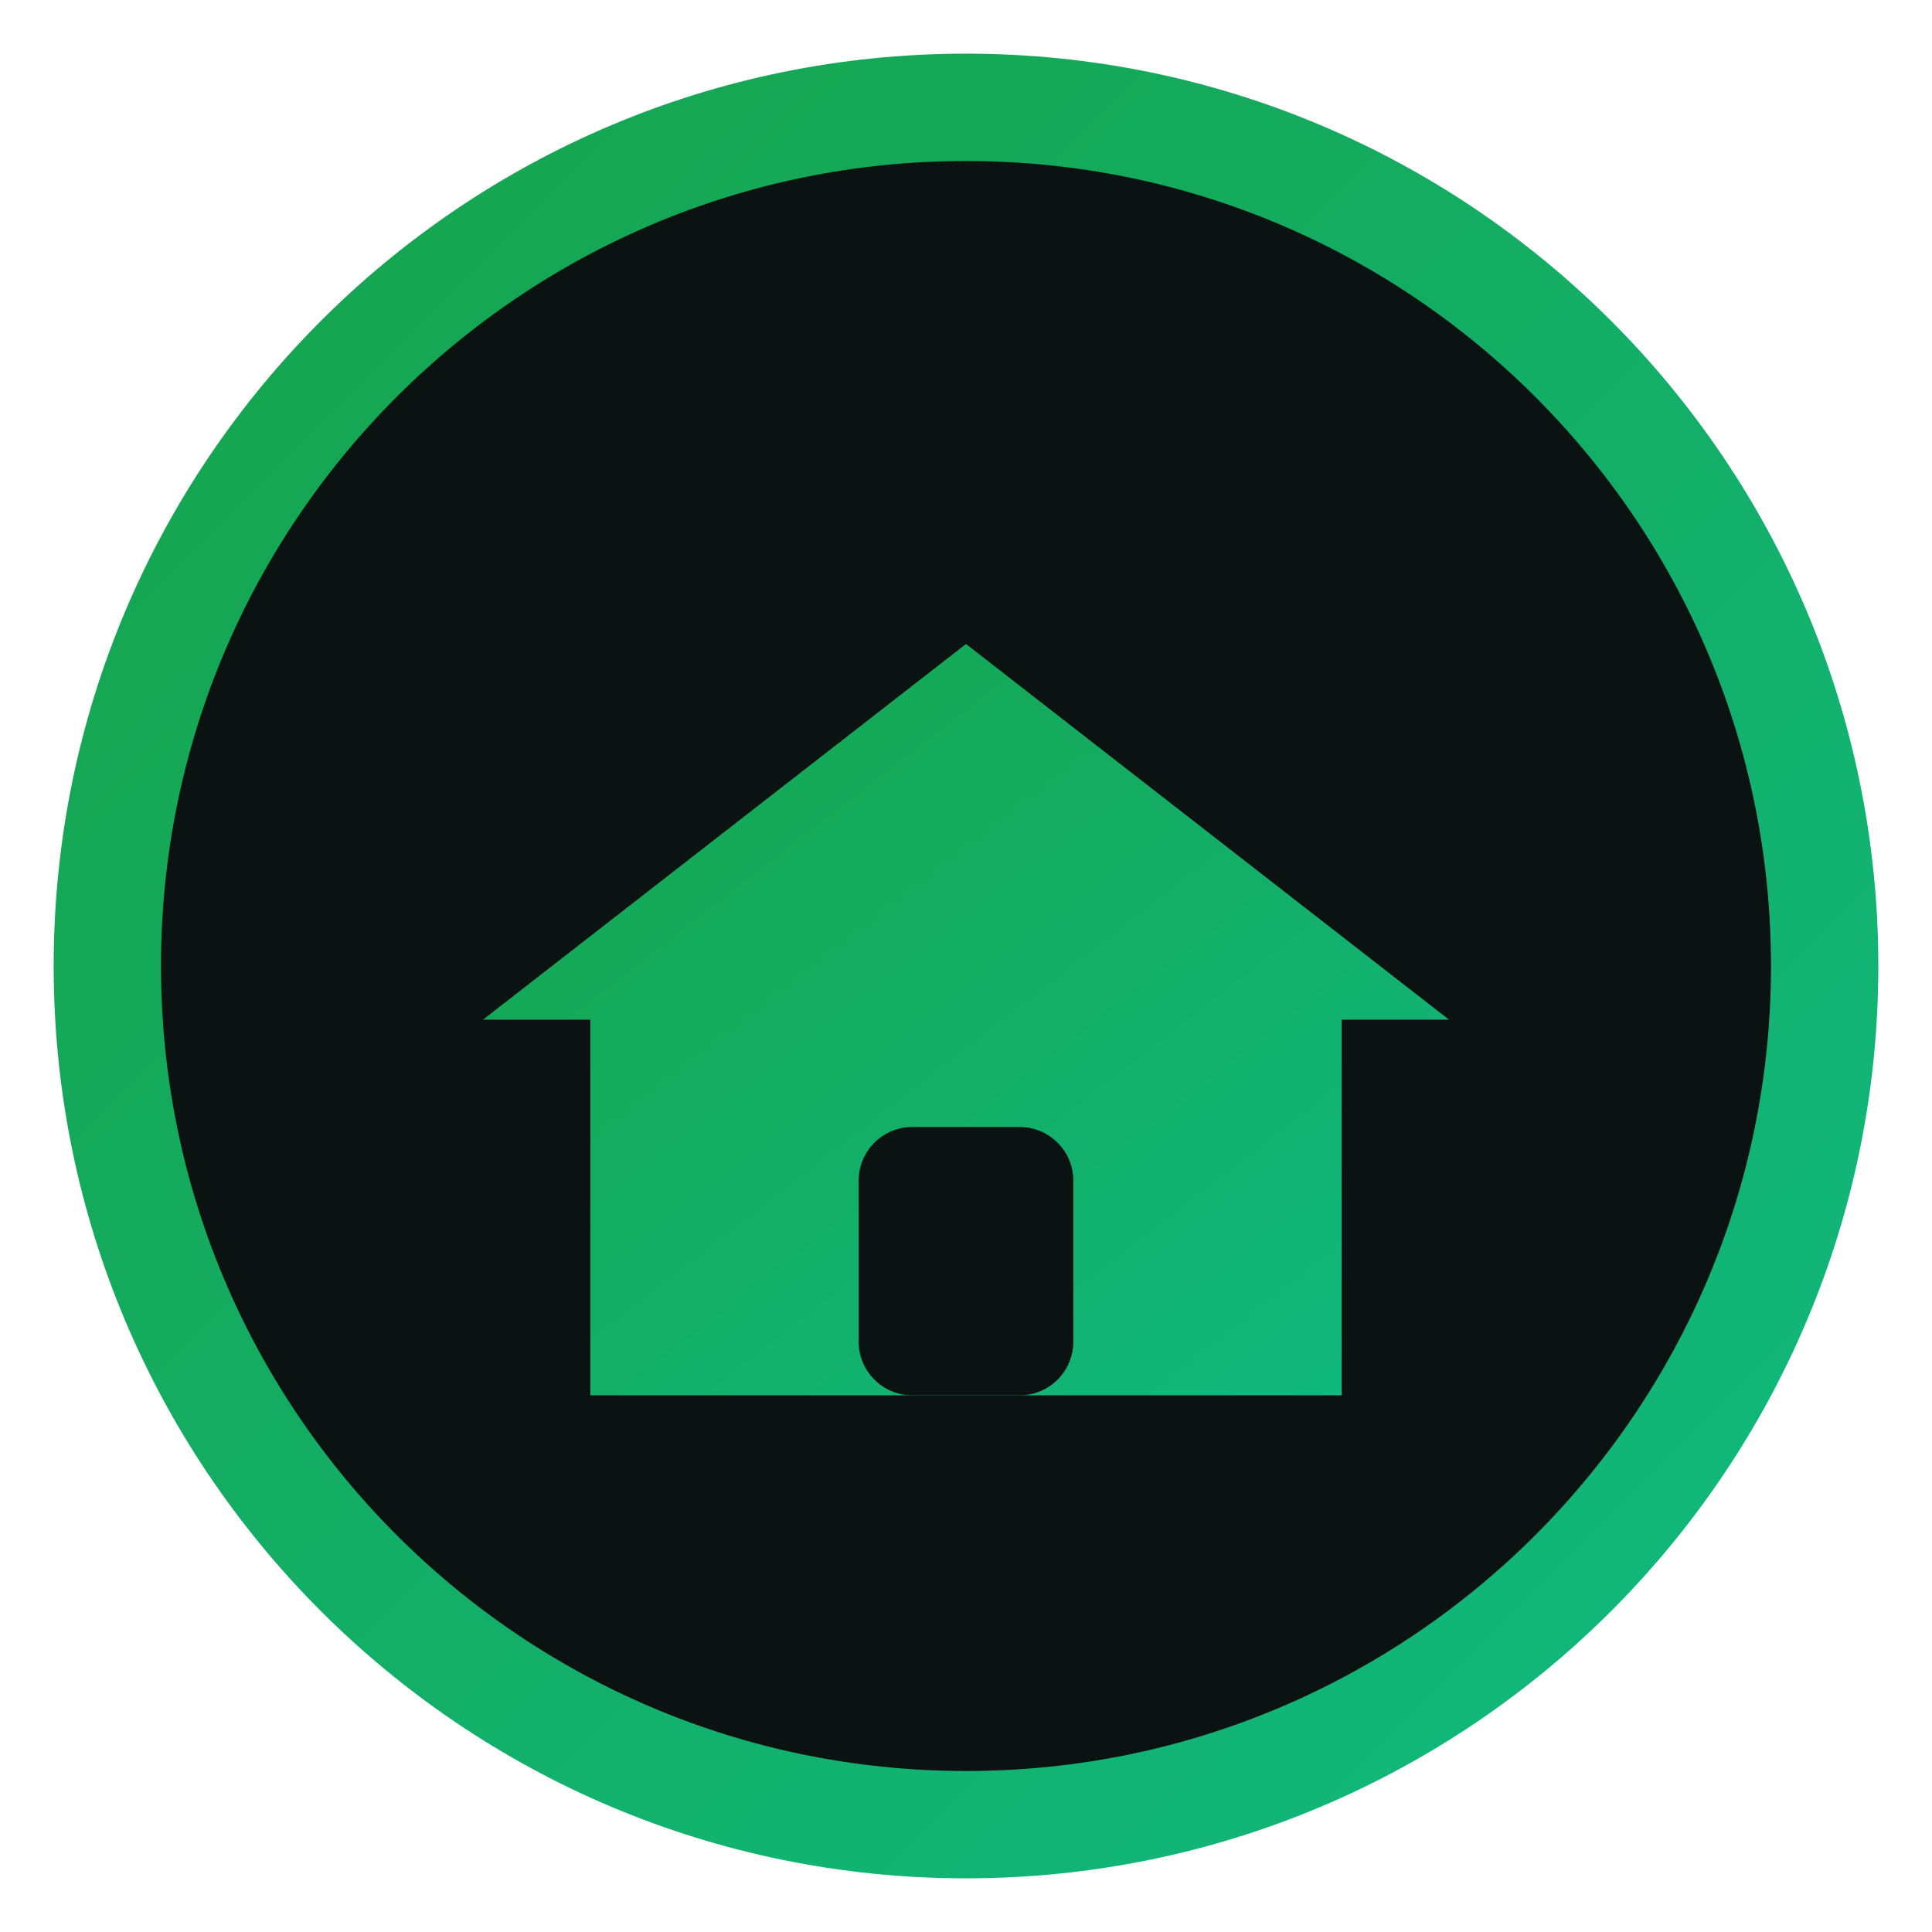
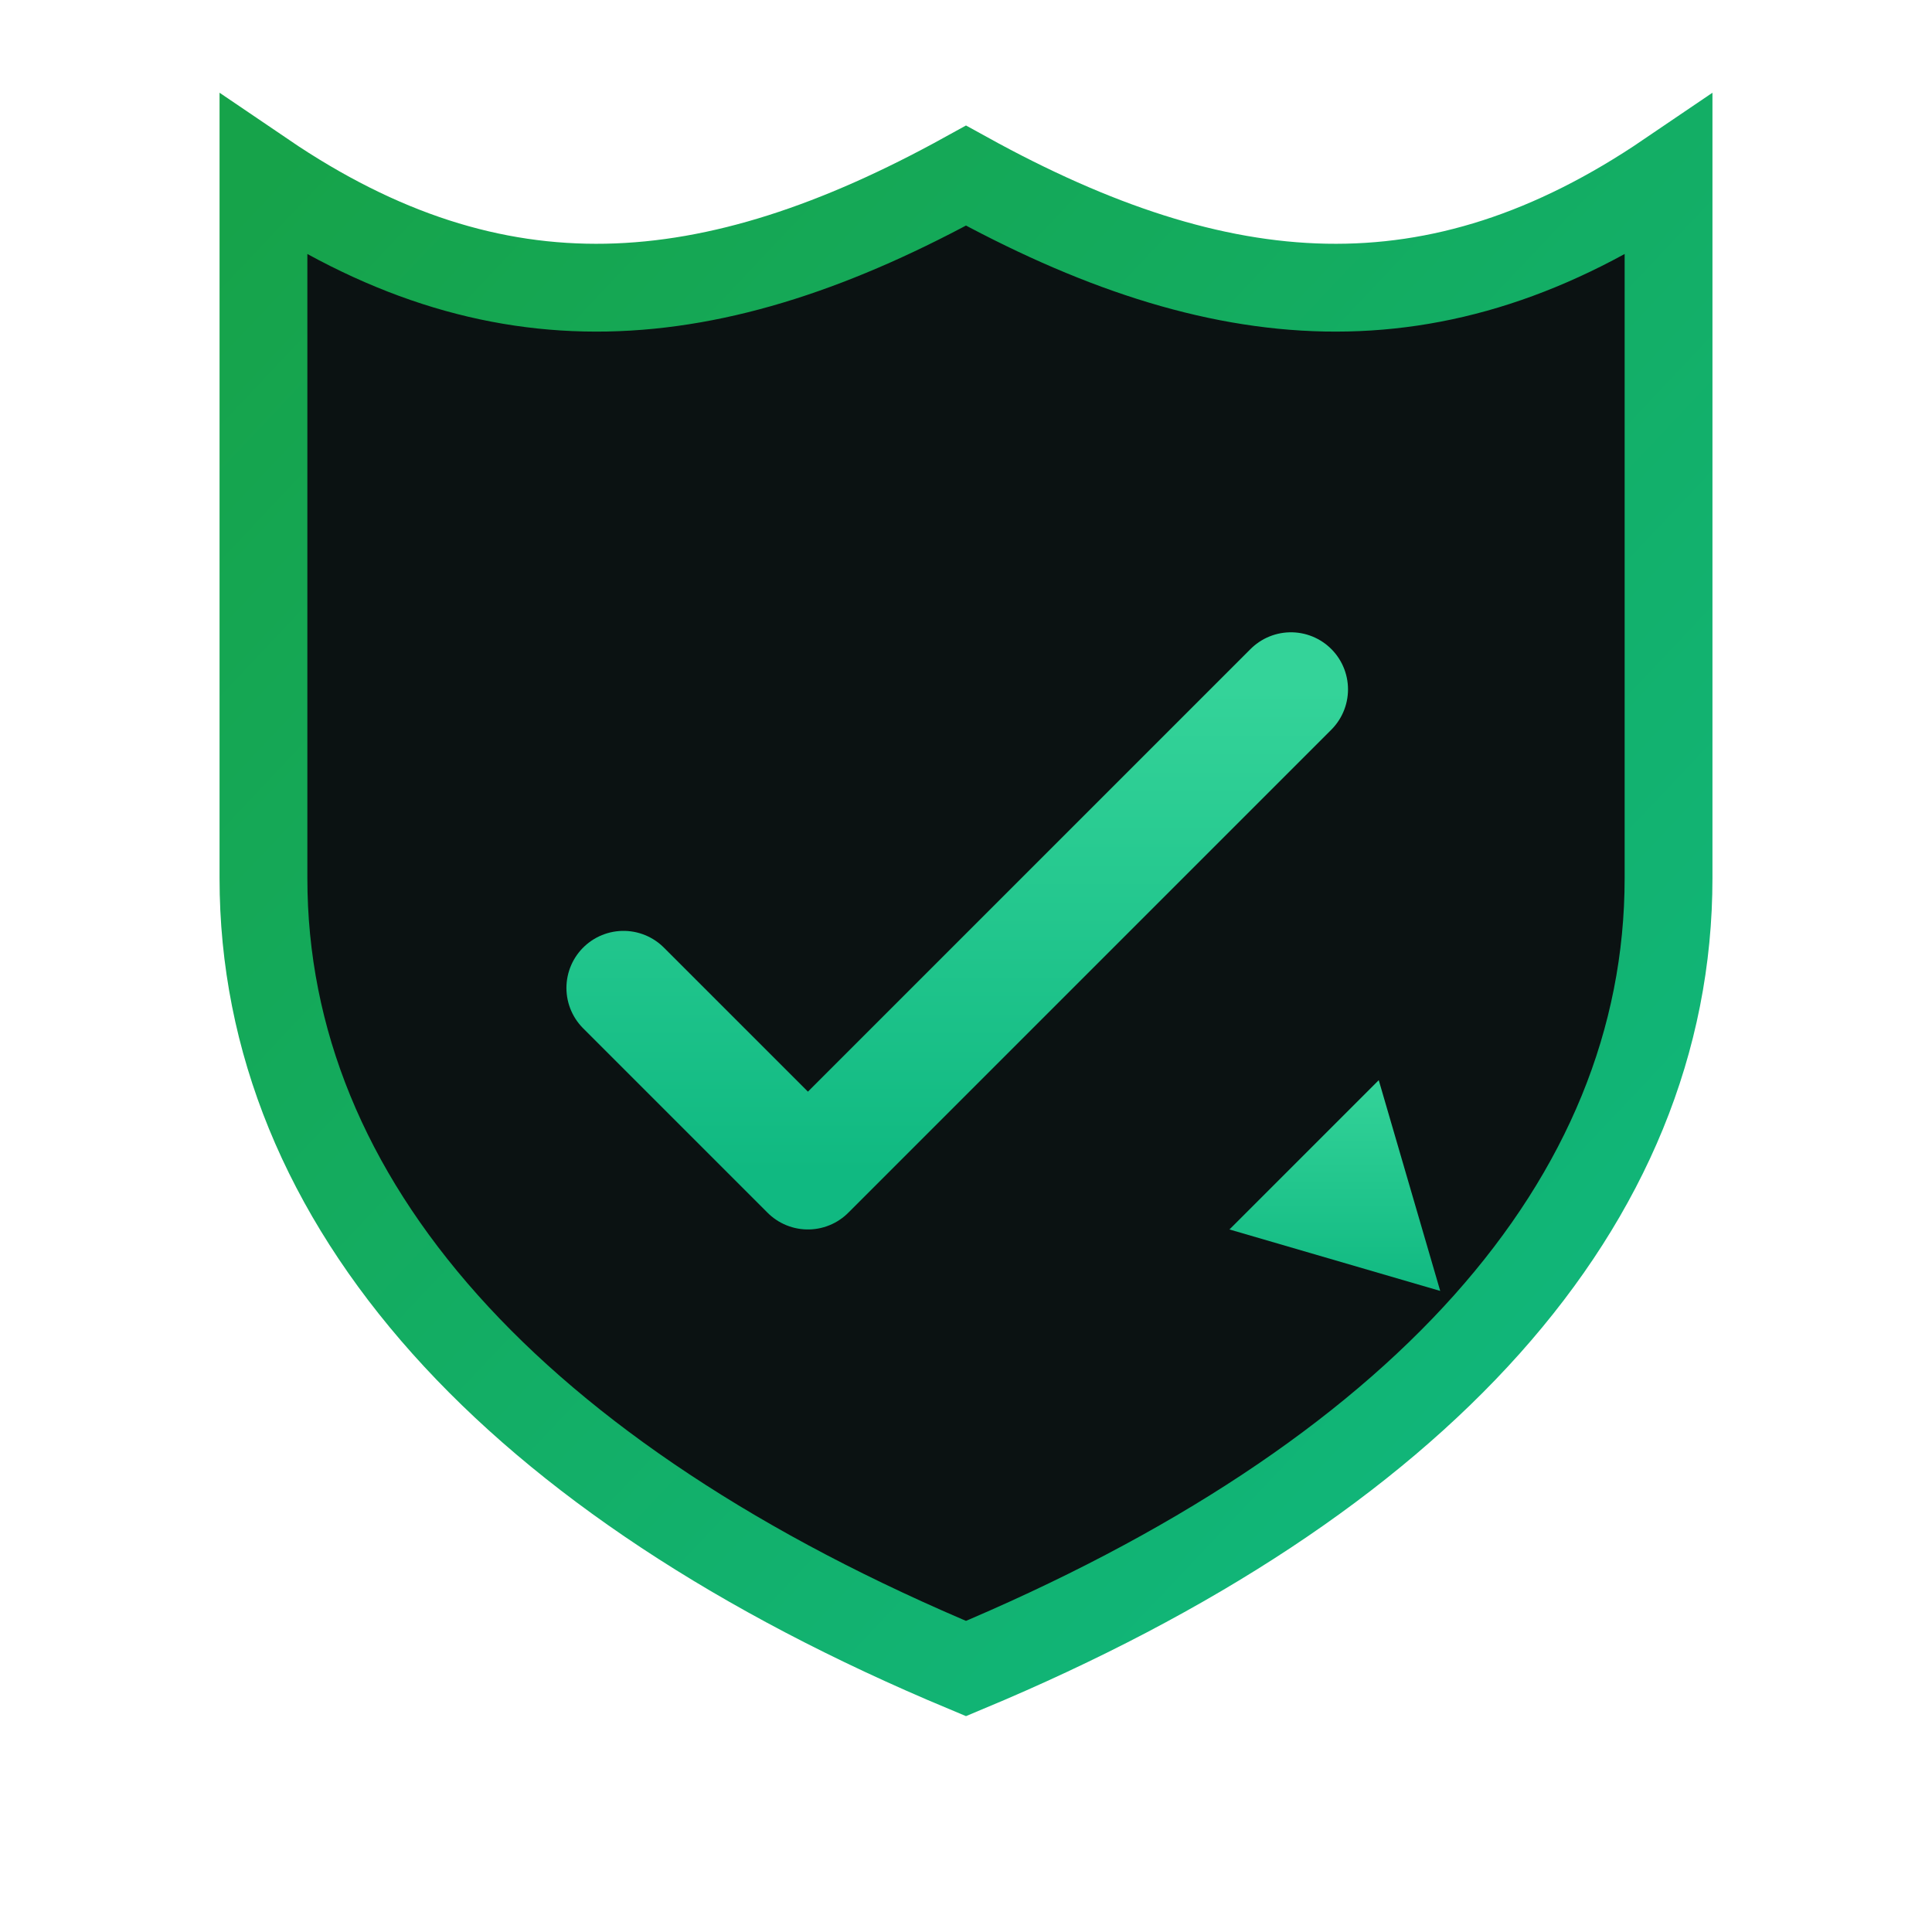
- <svg xmlns="http://www.w3.org/2000/svg" viewBox="0 0 36 36">
+ <svg xmlns="http://www.w3.org/2000/svg" viewBox="0 0 44 44" aria-hidden="true">
  <defs>
-     <linearGradient id="g" x1="0" x2="1" y1="0" y2="1">
+     <linearGradient id="g" x1="0" y1="0" x2="1" y2="1">
      <stop offset="0" stop-color="#16a34a" />
      <stop offset="1" stop-color="#10b981" />
    </linearGradient>
+     <linearGradient id="g2" x1="0" y1="0" x2="0" y2="1">
+       <stop offset="0" stop-color="#34d399" />
+       <stop offset="1" stop-color="#10b981" />
+     </linearGradient>
  </defs>
-   <circle cx="18" cy="18" r="16" fill="#0b1212" stroke="url(#g)" stroke-width="2" />
-   <path d="M9 19 L18 12 L27 19 L25 19 L25 26 L11 26 L11 19 Z" fill="url(#g)" />
-   <rect x="16" y="21" width="4" height="5" rx="1" fill="#0b1212" />
+   <path d="M22 4c5.8 3.2 10.7 3.6 16 0v16c0 7.4-5.7 13.7-16 18-10.3-4.3-16-10.6-16-18V4c5.3 3.6 10.2 3.2 16 0z" fill="#0b1212" stroke="url(#g)" stroke-width="2" />
+   <path d="M14.2 22.5l4.2 4.2 11-11" fill="none" stroke="url(#g2)" stroke-width="2.6" stroke-linecap="round" stroke-linejoin="round" />
+   <path d="M28 28l4.8 1.4-1.4-4.8-3.4 3.4z" fill="url(#g2)" />
</svg>
